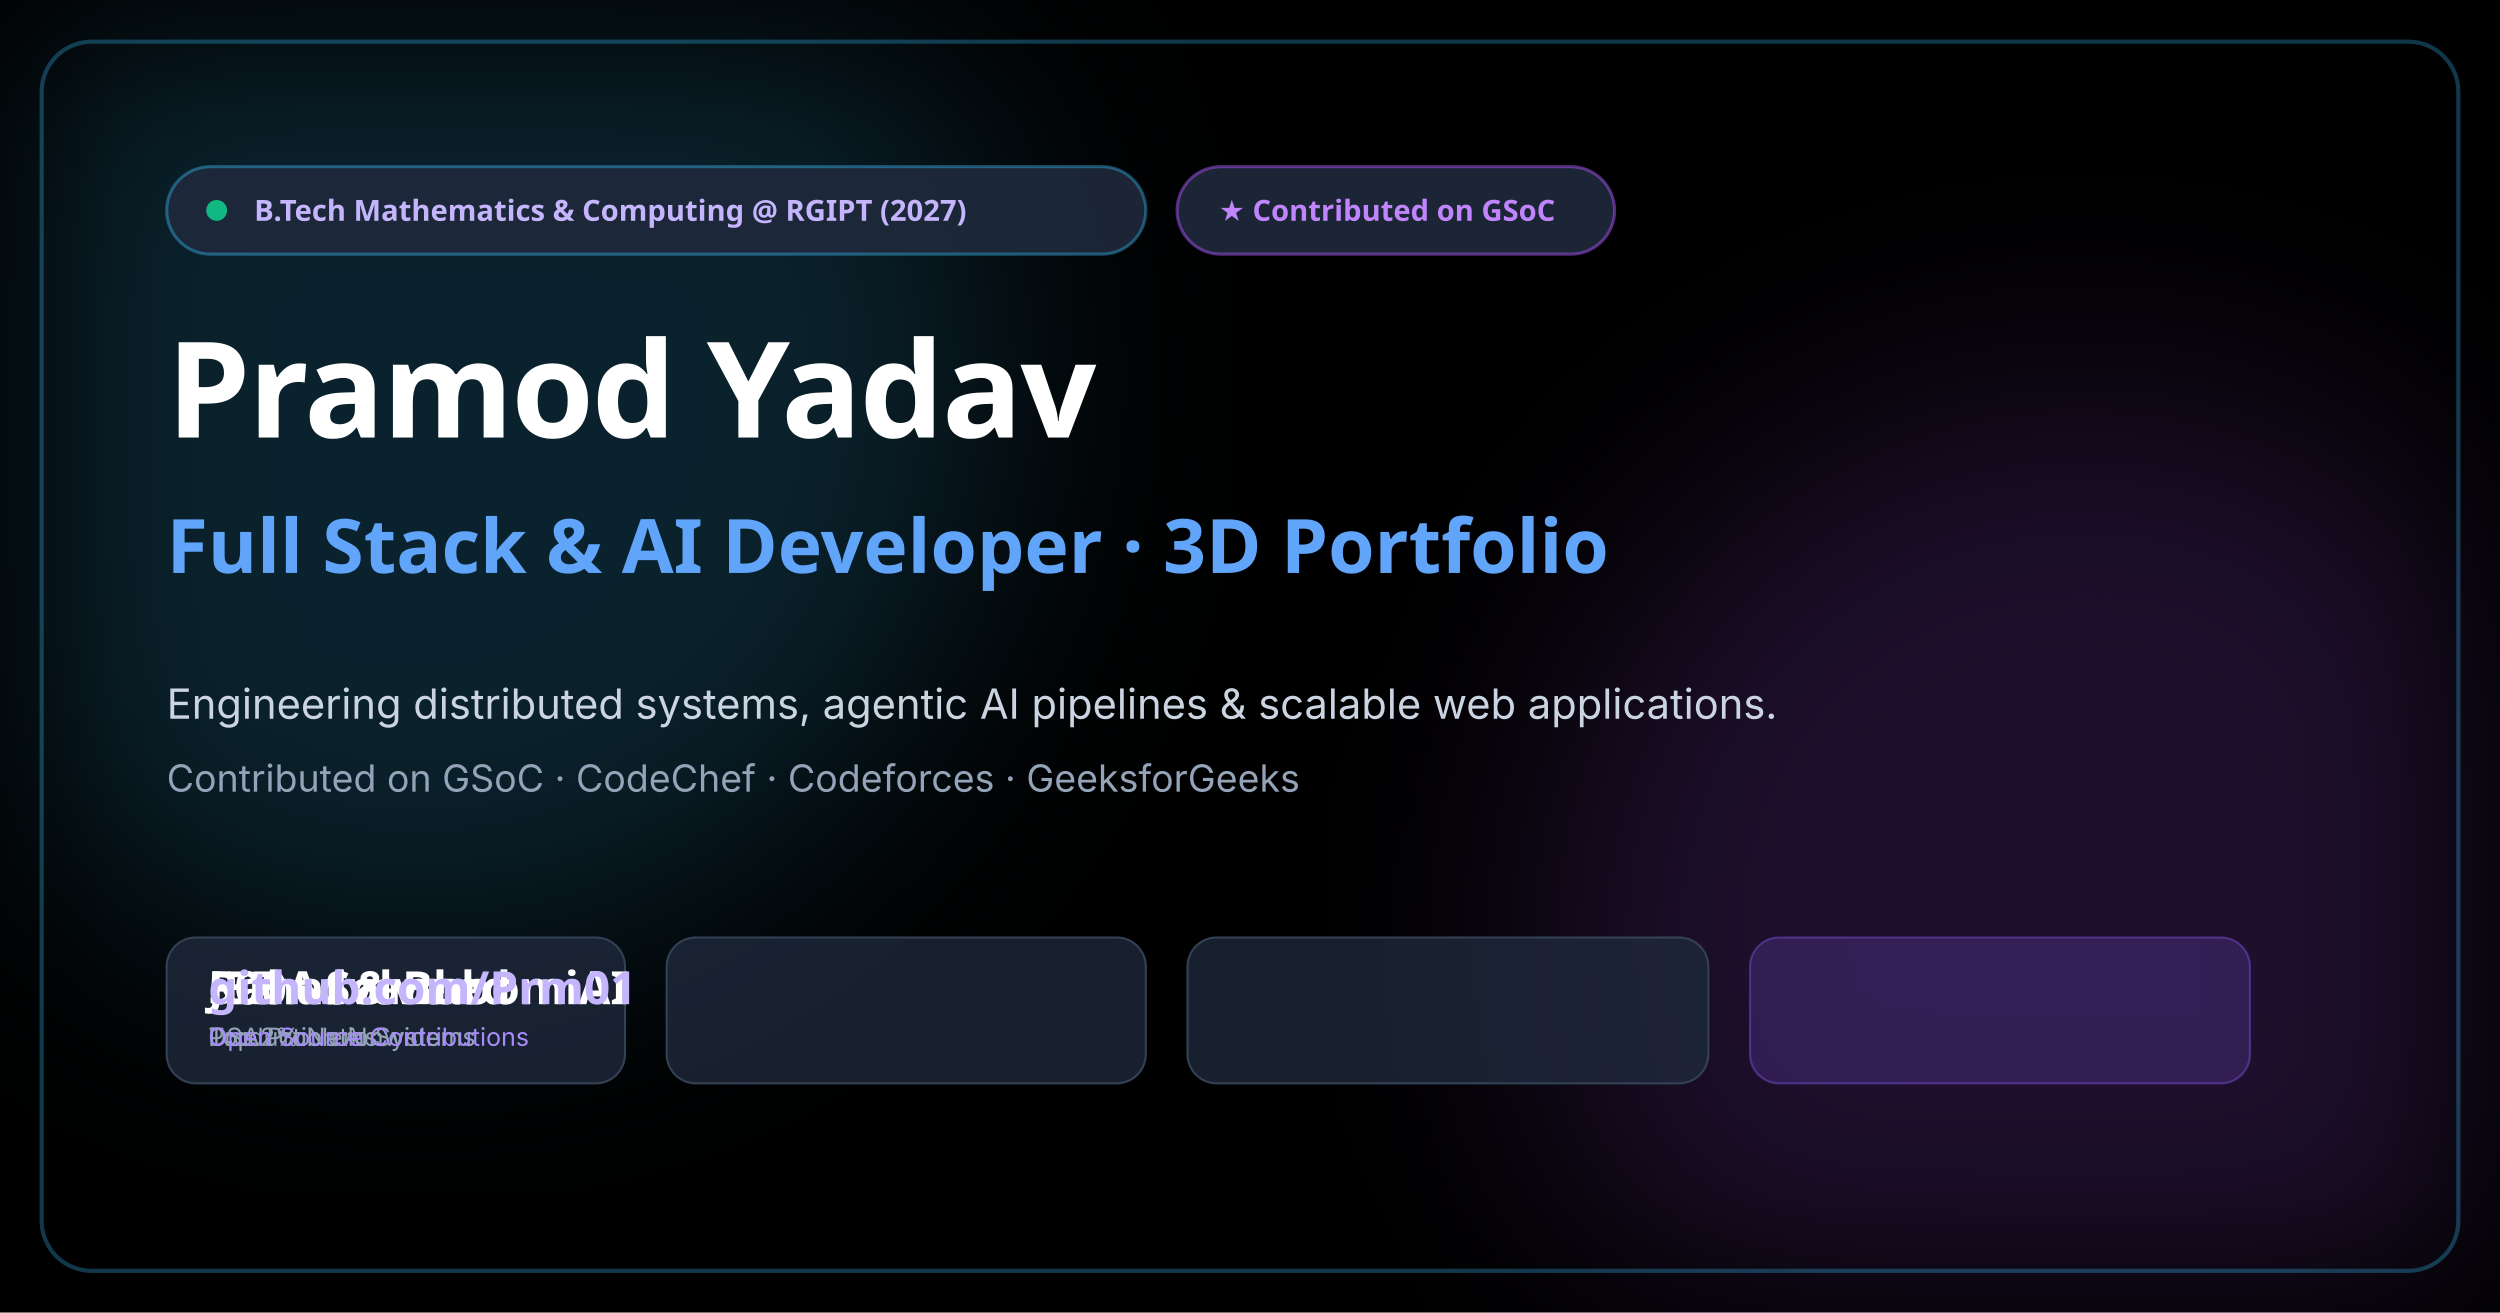
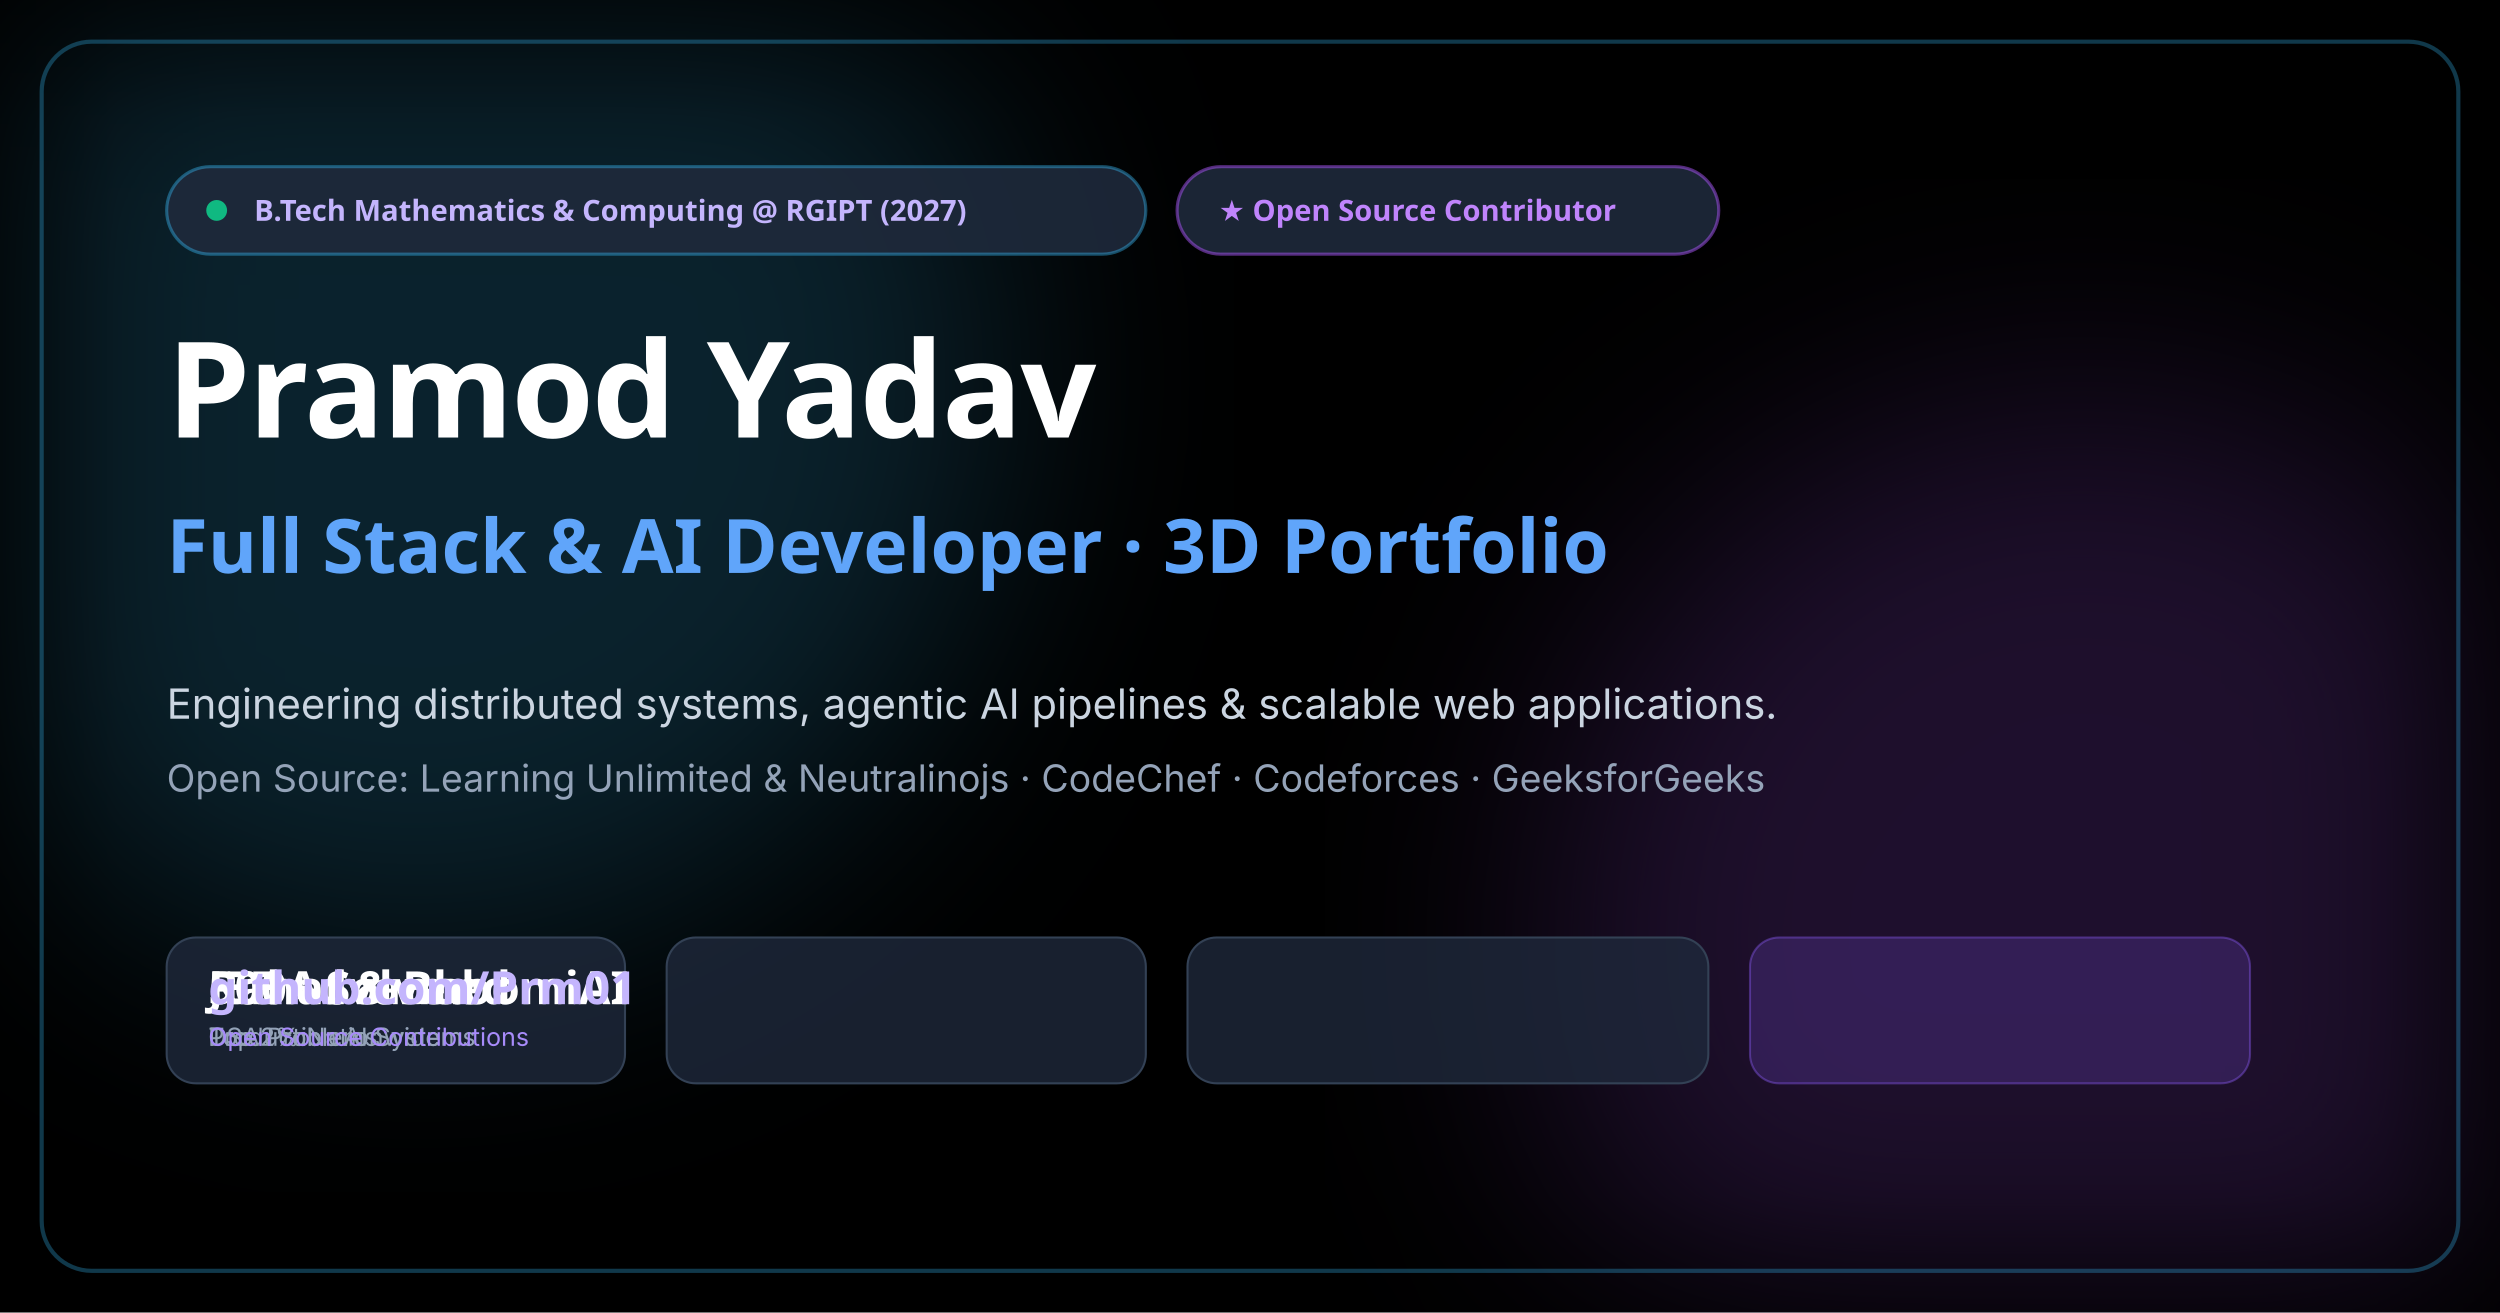
<svg xmlns="http://www.w3.org/2000/svg" viewBox="0 0 1200 630" width="1200" height="630">
  <defs>
    <linearGradient id="ogBg" x1="0%" y1="0%" x2="100%" y2="100%">
      <stop offset="0%" stopColor="#070b14" />
      <stop offset="100%" stopColor="#0f172a" />
    </linearGradient>
    <linearGradient id="ogGlow" x1="0%" y1="0%" x2="100%" y2="100%">
      <stop offset="0%" stopColor="#38bdf8" stopOpacity="0.4" />
      <stop offset="100%" stopColor="#a855f7" stopOpacity="0.1" />
    </linearGradient>
    <filter id="ogFilter" x="-20%" y="-20%" width="140%" height="140%">
      <feGaussianBlur stdDeviation="60" result="blur" />
    </filter>
  </defs>
  <rect width="1200" height="630" fill="url(#ogBg)" />
  <circle cx="200" cy="180" r="280" fill="#38bdf8" opacity="0.18" filter="url(#ogFilter)" />
  <circle cx="1000" cy="450" r="260" fill="#a855f7" opacity="0.18" filter="url(#ogFilter)" />
  <rect x="20" y="20" width="1160" height="590" rx="24" fill="none" stroke="#38bdf8" stroke-opacity="0.3" stroke-width="2" />
  <g transform="translate(80, 80)">
    <rect width="470" height="42" rx="21" fill="#1e293b" fill-opacity="0.9" stroke="#38bdf8" stroke-opacity="0.4" stroke-width="1.5" />
    <circle cx="24" cy="21" r="5" fill="#10b981" />
    <text x="42" y="26" font-family="'Space Grotesk', system-ui, sans-serif" font-size="14" font-weight="600" fill="#c4b5fd">
      B.Tech Mathematics &amp; Computing @ RGIPT (2027)
    </text>
  </g>
  <g transform="translate(565, 80)">
-     <rect width="210" height="42" rx="21" fill="#1e293b" fill-opacity="0.9" stroke="#a855f7" stroke-opacity="0.5" stroke-width="1.5" />
+     <rect width="260" height="42" rx="21" fill="#1e293b" fill-opacity="0.9" stroke="#a855f7" stroke-opacity="0.5" stroke-width="1.5" />
    <text x="20" y="26" font-family="'Space Grotesk', system-ui, sans-serif" font-size="14" font-weight="bold" fill="#c084fc">
-       ★ Contributed on GSoC
+       ★ Open Source Contributor
    </text>
  </g>
  <text x="80" y="210" font-family="'Space Grotesk', system-ui, sans-serif" font-size="64" font-weight="800" fill="#ffffff" letter-spacing="-1px">
    Pramod Yadav
  </text>
  <text x="80" y="275" font-family="'Space Grotesk', system-ui, sans-serif" font-size="36" font-weight="700" fill="#60a5fa">
    Full Stack &amp; AI Developer · 3D Portfolio
  </text>
  <text x="80" y="345" font-family="'Inter', system-ui, sans-serif" font-size="20" fill="#cbd5e1" font-weight="400">
    Engineering distributed systems, agentic AI pipelines &amp; scalable web applications.
  </text>
  <text x="80" y="380" font-family="'Inter', system-ui, sans-serif" font-size="18" fill="#94a3b8" font-weight="400">
-     Contributed on GSoC · CodeChef · Codeforces · GeeksforGeeks
+     Open Source: Learning Unlimited &amp; Neutralinojs · CodeChef · Codeforces · GeeksforGeeks
  </text>
  <g transform="translate(80, 450)">
    <rect x="0" y="0" width="220" height="70" rx="14" fill="#1e293b" fill-opacity="0.8" stroke="#334155" stroke-width="1" />
    <text x="20" y="32" font-family="'Space Grotesk', system-ui, sans-serif" font-size="22" font-weight="700" fill="#ffffff">500+ Solved</text>
    <text x="20" y="52" font-family="'Inter', system-ui, sans-serif" font-size="12" fill="#94a3b8">DSA Problems</text>
    <rect x="240" y="0" width="230" height="70" rx="14" fill="#1e293b" fill-opacity="0.8" stroke="#334155" stroke-width="1" />
    <text x="20" y="32" font-family="'Space Grotesk', system-ui, sans-serif" font-size="22" font-weight="700" fill="#ffffff">JEE Advanced</text>
    <text x="20" y="52" font-family="'Inter', system-ui, sans-serif" font-size="12" fill="#94a3b8">Top 2% Nationwide</text>
    <rect x="490" y="0" width="250" height="70" rx="14" fill="#1e293b" fill-opacity="0.8" stroke="#334155" stroke-width="1" />
    <text x="20" y="32" font-family="'Space Grotesk', system-ui, sans-serif" font-size="22" font-weight="700" fill="#ffffff">Rahat &amp; BhoomiAI</text>
    <text x="20" y="52" font-family="'Inter', system-ui, sans-serif" font-size="12" fill="#94a3b8">Production AI Systems</text>
    <rect x="760" y="0" width="240" height="70" rx="14" fill="#8b5cf6" fill-opacity="0.2" stroke="#8b5cf6" stroke-opacity="0.4" stroke-width="1" />
    <text x="20" y="32" font-family="'Space Grotesk', system-ui, sans-serif" font-size="22" font-weight="700" fill="#c4b5fd">github.com/Prm01</text>
    <text x="20" y="52" font-family="'Inter', system-ui, sans-serif" font-size="12" fill="#a78bfa">Open Source Contributions</text>
  </g>
</svg>
